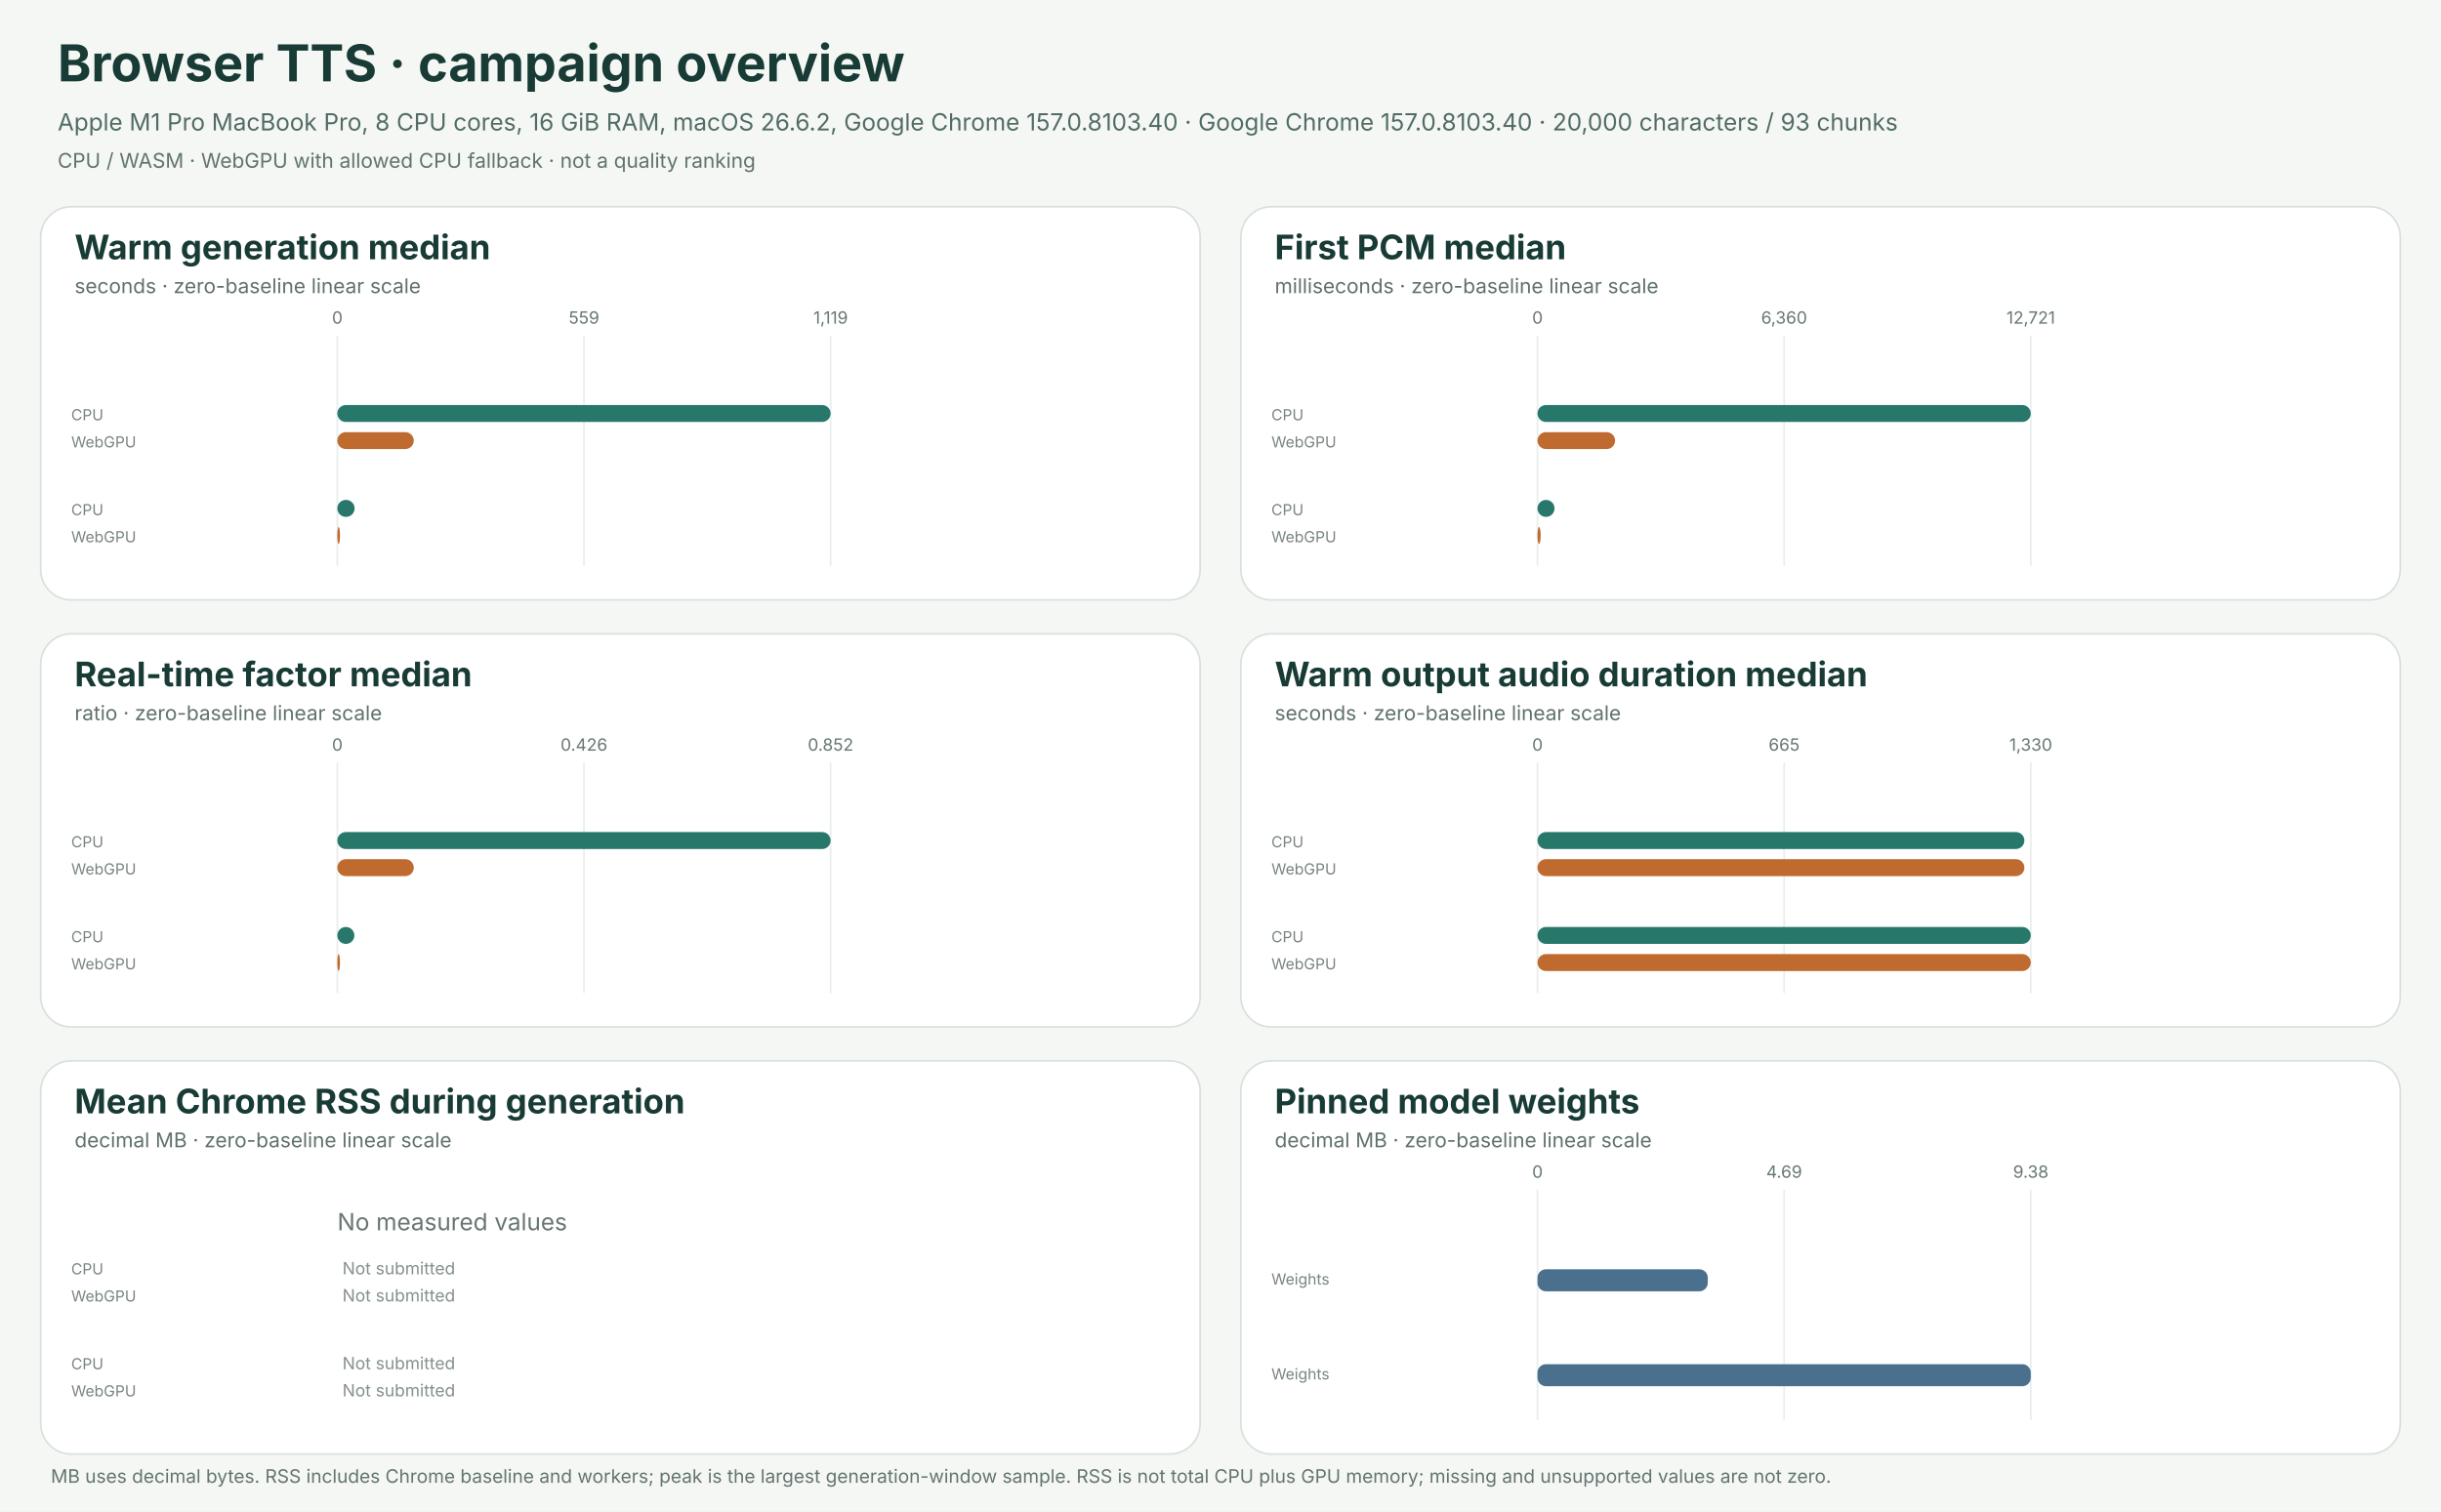
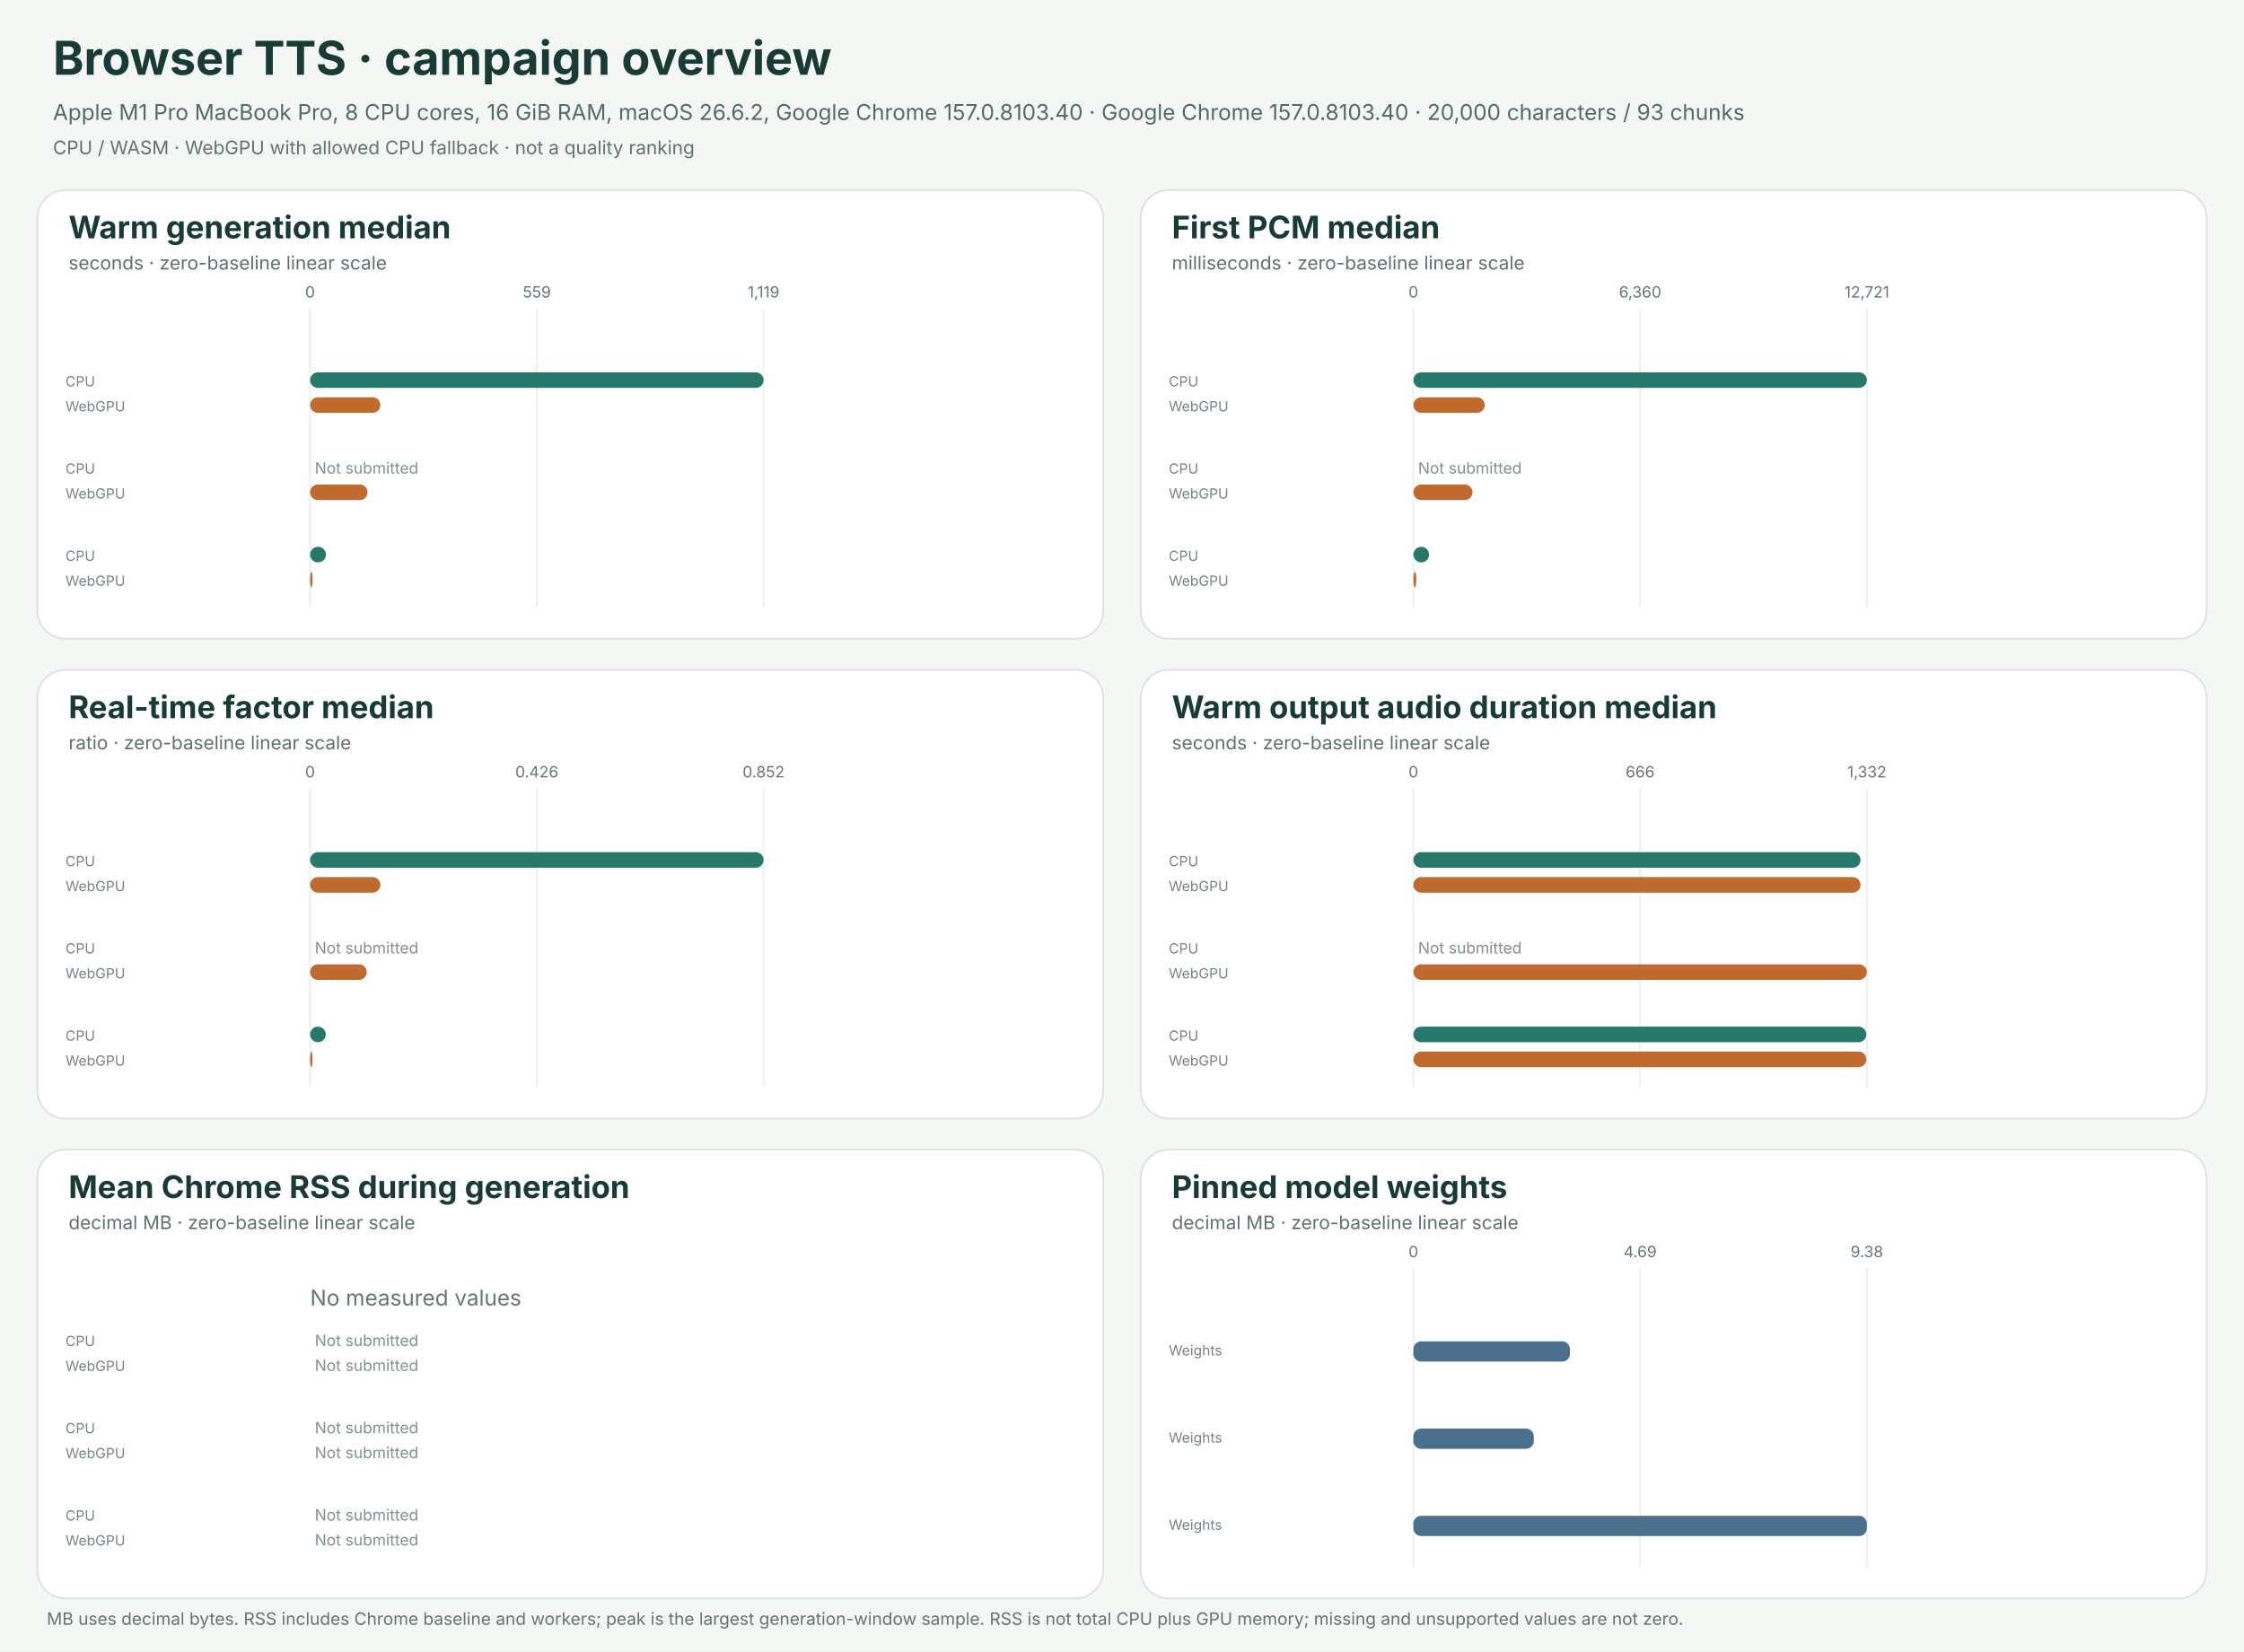
- <svg xmlns="http://www.w3.org/2000/svg" width="1440" height="892" viewBox="0 0 1440 892" role="img" aria-labelledby="campaign-title campaign-desc">
+ <svg xmlns="http://www.w3.org/2000/svg" width="1440" height="1060" viewBox="0 0 1440 1060" role="img" aria-labelledby="campaign-title campaign-desc">
  <rect width="100%" height="100%" fill="#f4f7f4" />
  <g font-family="system-ui,-apple-system,BlinkMacSystemFont,Segoe UI,sans-serif" fill="#183b35">
    <text x="34" y="48" font-size="30" font-weight="750">Browser TTS · campaign overview</text>
    <text x="34" y="77" font-size="14" fill="#526c65">Apple M1 Pro MacBook Pro, 8 CPU cores, 16 GiB RAM, macOS 26.6.2, Google Chrome 157.0.8103.40 · Google Chrome 157.0.8103.40 · 20,000 characters / 93 chunks</text>
    <text x="34" y="99" font-size="12" fill="#62736d">CPU / WASM · WebGPU with allowed CPU fallback · not a quality ranking</text>
    <g>
-       <rect x="24" y="122" width="684" height="232" rx="18" fill="#ffffff" stroke="#d9e0de" />
+       <rect x="24" y="122" width="684" height="288" rx="18" fill="#ffffff" stroke="#d9e0de" />
      <text x="44" y="153" font-size="20" font-weight="700" fill="#183b35">Warm generation median</text>
      <text x="44" y="173" font-size="12" fill="#60716d">seconds · zero-baseline linear scale</text>
-       <path d="M199 198V334" stroke="#e8eeeb" />
+       <path d="M199 198V390" stroke="#e8eeeb" />
      <text x="199" y="191" text-anchor="middle" font-size="10" fill="#667773">0</text>
-       <path d="M344.5 198V334" stroke="#e8eeeb" />
+       <path d="M344.5 198V390" stroke="#e8eeeb" />
      <text x="344.5" y="191" text-anchor="middle" font-size="10" fill="#667773">559</text>
-       <path d="M490 198V334" stroke="#e8eeeb" />
+       <path d="M490 198V390" stroke="#e8eeeb" />
      <text x="490" y="191" text-anchor="middle" font-size="10" fill="#667773">1,119</text>
      <text x="42" y="232" font-size="12" font-weight="600" fill="#243f39" />
      <text x="42" y="248" font-size="9" fill="#78847f">CPU</text>
      <rect x="199" y="239" width="291.00" height="10" rx="5" fill="#27786b" />
      <text x="498" y="248" font-size="10" fill="#263d37" />
      <text x="42" y="264" font-size="9" fill="#78847f">WebGPU</text>
      <rect x="199" y="255" width="45.10" height="10" rx="5" fill="#bf6a2f" />
      <text x="498" y="264" font-size="10" fill="#263d37" />
      <text x="42" y="288" font-size="12" font-weight="600" fill="#243f39" />
      <text x="42" y="304" font-size="9" fill="#78847f">CPU</text>
-       <rect x="199" y="295" width="10.19" height="10" rx="5" fill="#27786b" />
-       <text x="498" y="304" font-size="10" fill="#263d37" />
+       <text x="202" y="304" font-size="10" fill="#83908b">Not submitted</text>
      <text x="42" y="320" font-size="9" fill="#78847f">WebGPU</text>
-       <rect x="199" y="311" width="1.58" height="10" rx="5" fill="#bf6a2f" />
+       <rect x="199" y="311" width="36.87" height="10" rx="5" fill="#bf6a2f" />
      <text x="498" y="320" font-size="10" fill="#263d37" />
+       <text x="42" y="344" font-size="12" font-weight="600" fill="#243f39" />
+       <text x="42" y="360" font-size="9" fill="#78847f">CPU</text>
+       <rect x="199" y="351" width="10.19" height="10" rx="5" fill="#27786b" />
+       <text x="498" y="360" font-size="10" fill="#263d37" />
+       <text x="42" y="376" font-size="9" fill="#78847f">WebGPU</text>
+       <rect x="199" y="367" width="1.58" height="10" rx="5" fill="#bf6a2f" />
+       <text x="498" y="376" font-size="10" fill="#263d37" />
    </g>
    <g>
-       <rect x="732" y="122" width="684" height="232" rx="18" fill="#ffffff" stroke="#d9e0de" />
+       <rect x="732" y="122" width="684" height="288" rx="18" fill="#ffffff" stroke="#d9e0de" />
      <text x="752" y="153" font-size="20" font-weight="700" fill="#183b35">First PCM median</text>
      <text x="752" y="173" font-size="12" fill="#60716d">milliseconds · zero-baseline linear scale</text>
-       <path d="M907 198V334" stroke="#e8eeeb" />
+       <path d="M907 198V390" stroke="#e8eeeb" />
      <text x="907" y="191" text-anchor="middle" font-size="10" fill="#667773">0</text>
-       <path d="M1052.5 198V334" stroke="#e8eeeb" />
+       <path d="M1052.5 198V390" stroke="#e8eeeb" />
      <text x="1052.5" y="191" text-anchor="middle" font-size="10" fill="#667773">6,360</text>
-       <path d="M1198 198V334" stroke="#e8eeeb" />
+       <path d="M1198 198V390" stroke="#e8eeeb" />
      <text x="1198" y="191" text-anchor="middle" font-size="10" fill="#667773">12,721</text>
      <text x="750" y="232" font-size="12" font-weight="600" fill="#243f39" />
      <text x="750" y="248" font-size="9" fill="#78847f">CPU</text>
      <rect x="907" y="239" width="291.00" height="10" rx="5" fill="#27786b" />
      <text x="1206" y="248" font-size="10" fill="#263d37" />
      <text x="750" y="264" font-size="9" fill="#78847f">WebGPU</text>
      <rect x="907" y="255" width="45.78" height="10" rx="5" fill="#bf6a2f" />
      <text x="1206" y="264" font-size="10" fill="#263d37" />
      <text x="750" y="288" font-size="12" font-weight="600" fill="#243f39" />
      <text x="750" y="304" font-size="9" fill="#78847f">CPU</text>
-       <rect x="907" y="295" width="10.06" height="10" rx="5" fill="#27786b" />
-       <text x="1206" y="304" font-size="10" fill="#263d37" />
+       <text x="910" y="304" font-size="10" fill="#83908b">Not submitted</text>
      <text x="750" y="320" font-size="9" fill="#78847f">WebGPU</text>
-       <rect x="907" y="311" width="1.87" height="10" rx="5" fill="#bf6a2f" />
+       <rect x="907" y="311" width="37.93" height="10" rx="5" fill="#bf6a2f" />
      <text x="1206" y="320" font-size="10" fill="#263d37" />
+       <text x="750" y="344" font-size="12" font-weight="600" fill="#243f39" />
+       <text x="750" y="360" font-size="9" fill="#78847f">CPU</text>
+       <rect x="907" y="351" width="10.06" height="10" rx="5" fill="#27786b" />
+       <text x="1206" y="360" font-size="10" fill="#263d37" />
+       <text x="750" y="376" font-size="9" fill="#78847f">WebGPU</text>
+       <rect x="907" y="367" width="1.87" height="10" rx="5" fill="#bf6a2f" />
+       <text x="1206" y="376" font-size="10" fill="#263d37" />
    </g>
    <g>
-       <rect x="24" y="374" width="684" height="232" rx="18" fill="#ffffff" stroke="#d9e0de" />
-       <text x="44" y="405" font-size="20" font-weight="700" fill="#183b35">Real-time factor median</text>
-       <text x="44" y="425" font-size="12" fill="#60716d">ratio · zero-baseline linear scale</text>
-       <path d="M199 450V586" stroke="#e8eeeb" />
-       <text x="199" y="443" text-anchor="middle" font-size="10" fill="#667773">0</text>
-       <path d="M344.5 450V586" stroke="#e8eeeb" />
-       <text x="344.5" y="443" text-anchor="middle" font-size="10" fill="#667773">0.426</text>
-       <path d="M490 450V586" stroke="#e8eeeb" />
-       <text x="490" y="443" text-anchor="middle" font-size="10" fill="#667773">0.852</text>
-       <text x="42" y="484" font-size="12" font-weight="600" fill="#243f39" />
-       <text x="42" y="500" font-size="9" fill="#78847f">CPU</text>
-       <rect x="199" y="491" width="291.00" height="10" rx="5" fill="#27786b" />
-       <text x="498" y="500" font-size="10" fill="#263d37" />
-       <text x="42" y="516" font-size="9" fill="#78847f">WebGPU</text>
-       <rect x="199" y="507" width="45.10" height="10" rx="5" fill="#bf6a2f" />
-       <text x="498" y="516" font-size="10" fill="#263d37" />
+       <rect x="24" y="430" width="684" height="288" rx="18" fill="#ffffff" stroke="#d9e0de" />
+       <text x="44" y="461" font-size="20" font-weight="700" fill="#183b35">Real-time factor median</text>
+       <text x="44" y="481" font-size="12" fill="#60716d">ratio · zero-baseline linear scale</text>
+       <path d="M199 506V698" stroke="#e8eeeb" />
+       <text x="199" y="499" text-anchor="middle" font-size="10" fill="#667773">0</text>
+       <path d="M344.5 506V698" stroke="#e8eeeb" />
+       <text x="344.5" y="499" text-anchor="middle" font-size="10" fill="#667773">0.426</text>
+       <path d="M490 506V698" stroke="#e8eeeb" />
+       <text x="490" y="499" text-anchor="middle" font-size="10" fill="#667773">0.852</text>
      <text x="42" y="540" font-size="12" font-weight="600" fill="#243f39" />
      <text x="42" y="556" font-size="9" fill="#78847f">CPU</text>
-       <rect x="199" y="547" width="10.05" height="10" rx="5" fill="#27786b" />
+       <rect x="199" y="547" width="291.00" height="10" rx="5" fill="#27786b" />
      <text x="498" y="556" font-size="10" fill="#263d37" />
      <text x="42" y="572" font-size="9" fill="#78847f">WebGPU</text>
-       <rect x="199" y="563" width="1.56" height="10" rx="5" fill="#bf6a2f" />
+       <rect x="199" y="563" width="45.10" height="10" rx="5" fill="#bf6a2f" />
      <text x="498" y="572" font-size="10" fill="#263d37" />
+       <text x="42" y="596" font-size="12" font-weight="600" fill="#243f39" />
+       <text x="42" y="612" font-size="9" fill="#78847f">CPU</text>
+       <text x="202" y="612" font-size="10" fill="#83908b">Not submitted</text>
+       <text x="42" y="628" font-size="9" fill="#78847f">WebGPU</text>
+       <rect x="199" y="619" width="36.35" height="10" rx="5" fill="#bf6a2f" />
+       <text x="498" y="628" font-size="10" fill="#263d37" />
+       <text x="42" y="652" font-size="12" font-weight="600" fill="#243f39" />
+       <text x="42" y="668" font-size="9" fill="#78847f">CPU</text>
+       <rect x="199" y="659" width="10.05" height="10" rx="5" fill="#27786b" />
+       <text x="498" y="668" font-size="10" fill="#263d37" />
+       <text x="42" y="684" font-size="9" fill="#78847f">WebGPU</text>
+       <rect x="199" y="675" width="1.56" height="10" rx="5" fill="#bf6a2f" />
+       <text x="498" y="684" font-size="10" fill="#263d37" />
    </g>
    <g>
-       <rect x="732" y="374" width="684" height="232" rx="18" fill="#ffffff" stroke="#d9e0de" />
-       <text x="752" y="405" font-size="20" font-weight="700" fill="#183b35">Warm output audio duration median</text>
-       <text x="752" y="425" font-size="12" fill="#60716d">seconds · zero-baseline linear scale</text>
-       <path d="M907 450V586" stroke="#e8eeeb" />
-       <text x="907" y="443" text-anchor="middle" font-size="10" fill="#667773">0</text>
-       <path d="M1052.5 450V586" stroke="#e8eeeb" />
-       <text x="1052.5" y="443" text-anchor="middle" font-size="10" fill="#667773">665</text>
-       <path d="M1198 450V586" stroke="#e8eeeb" />
-       <text x="1198" y="443" text-anchor="middle" font-size="10" fill="#667773">1,330</text>
-       <text x="750" y="484" font-size="12" font-weight="600" fill="#243f39" />
-       <text x="750" y="500" font-size="9" fill="#78847f">CPU</text>
-       <rect x="907" y="491" width="287.24" height="10" rx="5" fill="#27786b" />
-       <text x="1206" y="500" font-size="10" fill="#263d37" />
-       <text x="750" y="516" font-size="9" fill="#78847f">WebGPU</text>
-       <rect x="907" y="507" width="287.24" height="10" rx="5" fill="#bf6a2f" />
-       <text x="1206" y="516" font-size="10" fill="#263d37" />
+       <rect x="732" y="430" width="684" height="288" rx="18" fill="#ffffff" stroke="#d9e0de" />
+       <text x="752" y="461" font-size="20" font-weight="700" fill="#183b35">Warm output audio duration median</text>
+       <text x="752" y="481" font-size="12" fill="#60716d">seconds · zero-baseline linear scale</text>
+       <path d="M907 506V698" stroke="#e8eeeb" />
+       <text x="907" y="499" text-anchor="middle" font-size="10" fill="#667773">0</text>
+       <path d="M1052.5 506V698" stroke="#e8eeeb" />
+       <text x="1052.5" y="499" text-anchor="middle" font-size="10" fill="#667773">666</text>
+       <path d="M1198 506V698" stroke="#e8eeeb" />
+       <text x="1198" y="499" text-anchor="middle" font-size="10" fill="#667773">1,332</text>
      <text x="750" y="540" font-size="12" font-weight="600" fill="#243f39" />
      <text x="750" y="556" font-size="9" fill="#78847f">CPU</text>
-       <rect x="907" y="547" width="291.00" height="10" rx="5" fill="#27786b" />
+       <rect x="907" y="547" width="286.92" height="10" rx="5" fill="#27786b" />
      <text x="1206" y="556" font-size="10" fill="#263d37" />
      <text x="750" y="572" font-size="9" fill="#78847f">WebGPU</text>
-       <rect x="907" y="563" width="291.00" height="10" rx="5" fill="#bf6a2f" />
+       <rect x="907" y="563" width="286.92" height="10" rx="5" fill="#bf6a2f" />
      <text x="1206" y="572" font-size="10" fill="#263d37" />
+       <text x="750" y="596" font-size="12" font-weight="600" fill="#243f39" />
+       <text x="750" y="612" font-size="9" fill="#78847f">CPU</text>
+       <text x="910" y="612" font-size="10" fill="#83908b">Not submitted</text>
+       <text x="750" y="628" font-size="9" fill="#78847f">WebGPU</text>
+       <rect x="907" y="619" width="291.00" height="10" rx="5" fill="#bf6a2f" />
+       <text x="1206" y="628" font-size="10" fill="#263d37" />
+       <text x="750" y="652" font-size="12" font-weight="600" fill="#243f39" />
+       <text x="750" y="668" font-size="9" fill="#78847f">CPU</text>
+       <rect x="907" y="659" width="290.67" height="10" rx="5" fill="#27786b" />
+       <text x="1206" y="668" font-size="10" fill="#263d37" />
+       <text x="750" y="684" font-size="9" fill="#78847f">WebGPU</text>
+       <rect x="907" y="675" width="290.67" height="10" rx="5" fill="#bf6a2f" />
+       <text x="1206" y="684" font-size="10" fill="#263d37" />
    </g>
    <g>
-       <rect x="24" y="626" width="684" height="232" rx="18" fill="#ffffff" stroke="#d9e0de" />
-       <text x="44" y="657" font-size="20" font-weight="700" fill="#183b35">Mean Chrome RSS during generation</text>
-       <text x="44" y="677" font-size="12" fill="#60716d">decimal MB · zero-baseline linear scale</text>
-       <text x="199" y="726" font-size="14" fill="#667773">No measured values</text>
-       <text x="42" y="736" font-size="12" font-weight="600" fill="#243f39" />
-       <text x="42" y="752" font-size="9" fill="#78847f">CPU</text>
-       <text x="202" y="752" font-size="10" fill="#83908b">Not submitted</text>
-       <text x="42" y="768" font-size="9" fill="#78847f">WebGPU</text>
-       <text x="202" y="768" font-size="10" fill="#83908b">Not submitted</text>
-       <text x="42" y="792" font-size="12" font-weight="600" fill="#243f39" />
-       <text x="42" y="808" font-size="9" fill="#78847f">CPU</text>
-       <text x="202" y="808" font-size="10" fill="#83908b">Not submitted</text>
-       <text x="42" y="824" font-size="9" fill="#78847f">WebGPU</text>
-       <text x="202" y="824" font-size="10" fill="#83908b">Not submitted</text>
+       <rect x="24" y="738" width="684" height="288" rx="18" fill="#ffffff" stroke="#d9e0de" />
+       <text x="44" y="769" font-size="20" font-weight="700" fill="#183b35">Mean Chrome RSS during generation</text>
+       <text x="44" y="789" font-size="12" fill="#60716d">decimal MB · zero-baseline linear scale</text>
+       <text x="199" y="838" font-size="14" fill="#667773">No measured values</text>
+       <text x="42" y="848" font-size="12" font-weight="600" fill="#243f39" />
+       <text x="42" y="864" font-size="9" fill="#78847f">CPU</text>
+       <text x="202" y="864" font-size="10" fill="#83908b">Not submitted</text>
+       <text x="42" y="880" font-size="9" fill="#78847f">WebGPU</text>
+       <text x="202" y="880" font-size="10" fill="#83908b">Not submitted</text>
+       <text x="42" y="904" font-size="12" font-weight="600" fill="#243f39" />
+       <text x="42" y="920" font-size="9" fill="#78847f">CPU</text>
+       <text x="202" y="920" font-size="10" fill="#83908b">Not submitted</text>
+       <text x="42" y="936" font-size="9" fill="#78847f">WebGPU</text>
+       <text x="202" y="936" font-size="10" fill="#83908b">Not submitted</text>
+       <text x="42" y="960" font-size="12" font-weight="600" fill="#243f39" />
+       <text x="42" y="976" font-size="9" fill="#78847f">CPU</text>
+       <text x="202" y="976" font-size="10" fill="#83908b">Not submitted</text>
+       <text x="42" y="992" font-size="9" fill="#78847f">WebGPU</text>
+       <text x="202" y="992" font-size="10" fill="#83908b">Not submitted</text>
    </g>
    <g>
-       <rect x="732" y="626" width="684" height="232" rx="18" fill="#ffffff" stroke="#d9e0de" />
-       <text x="752" y="657" font-size="20" font-weight="700" fill="#183b35">Pinned model weights</text>
-       <text x="752" y="677" font-size="12" fill="#60716d">decimal MB · zero-baseline linear scale</text>
-       <path d="M907 702V838" stroke="#e8eeeb" />
-       <text x="907" y="695" text-anchor="middle" font-size="10" fill="#667773">0</text>
-       <path d="M1052.5 702V838" stroke="#e8eeeb" />
-       <text x="1052.5" y="695" text-anchor="middle" font-size="10" fill="#667773">4.69</text>
-       <path d="M1198 702V838" stroke="#e8eeeb" />
-       <text x="1198" y="695" text-anchor="middle" font-size="10" fill="#667773">9.38</text>
-       <text x="750" y="736" font-size="12" font-weight="600" fill="#243f39" />
-       <text x="750" y="758" font-size="9" fill="#78847f">Weights</text>
-       <rect x="907" y="749" width="100.47" height="13" rx="5" fill="#4b708e" />
-       <text x="1206" y="758" font-size="10" fill="#263d37" />
-       <text x="750" y="792" font-size="12" font-weight="600" fill="#243f39" />
-       <text x="750" y="814" font-size="9" fill="#78847f">Weights</text>
-       <rect x="907" y="805" width="291.00" height="13" rx="5" fill="#4b708e" />
-       <text x="1206" y="814" font-size="10" fill="#263d37" />
+       <rect x="732" y="738" width="684" height="288" rx="18" fill="#ffffff" stroke="#d9e0de" />
+       <text x="752" y="769" font-size="20" font-weight="700" fill="#183b35">Pinned model weights</text>
+       <text x="752" y="789" font-size="12" fill="#60716d">decimal MB · zero-baseline linear scale</text>
+       <path d="M907 814V1006" stroke="#e8eeeb" />
+       <text x="907" y="807" text-anchor="middle" font-size="10" fill="#667773">0</text>
+       <path d="M1052.5 814V1006" stroke="#e8eeeb" />
+       <text x="1052.5" y="807" text-anchor="middle" font-size="10" fill="#667773">4.69</text>
+       <path d="M1198 814V1006" stroke="#e8eeeb" />
+       <text x="1198" y="807" text-anchor="middle" font-size="10" fill="#667773">9.38</text>
+       <text x="750" y="848" font-size="12" font-weight="600" fill="#243f39" />
+       <text x="750" y="870" font-size="9" fill="#78847f">Weights</text>
+       <rect x="907" y="861" width="100.47" height="13" rx="5" fill="#4b708e" />
+       <text x="1206" y="870" font-size="10" fill="#263d37" />
+       <text x="750" y="904" font-size="12" font-weight="600" fill="#243f39" />
+       <text x="750" y="926" font-size="9" fill="#78847f">Weights</text>
+       <rect x="907" y="917" width="77.26" height="13" rx="5" fill="#4b708e" />
+       <text x="1206" y="926" font-size="10" fill="#263d37" />
+       <text x="750" y="960" font-size="12" font-weight="600" fill="#243f39" />
+       <text x="750" y="982" font-size="9" fill="#78847f">Weights</text>
+       <rect x="907" y="973" width="291.00" height="13" rx="5" fill="#4b708e" />
+       <text x="1206" y="982" font-size="10" fill="#263d37" />
    </g>
-     <text x="30" y="875" font-size="11" fill="#64746f">MB uses decimal bytes. RSS includes Chrome baseline and workers; peak is the largest generation-window sample. RSS is not total CPU plus GPU memory; missing and unsupported values are not zero.</text>
+     <text x="30" y="1043" font-size="11" fill="#64746f">MB uses decimal bytes. RSS includes Chrome baseline and workers; peak is the largest generation-window sample. RSS is not total CPU plus GPU memory; missing and unsupported values are not zero.</text>
  </g>
</svg>
